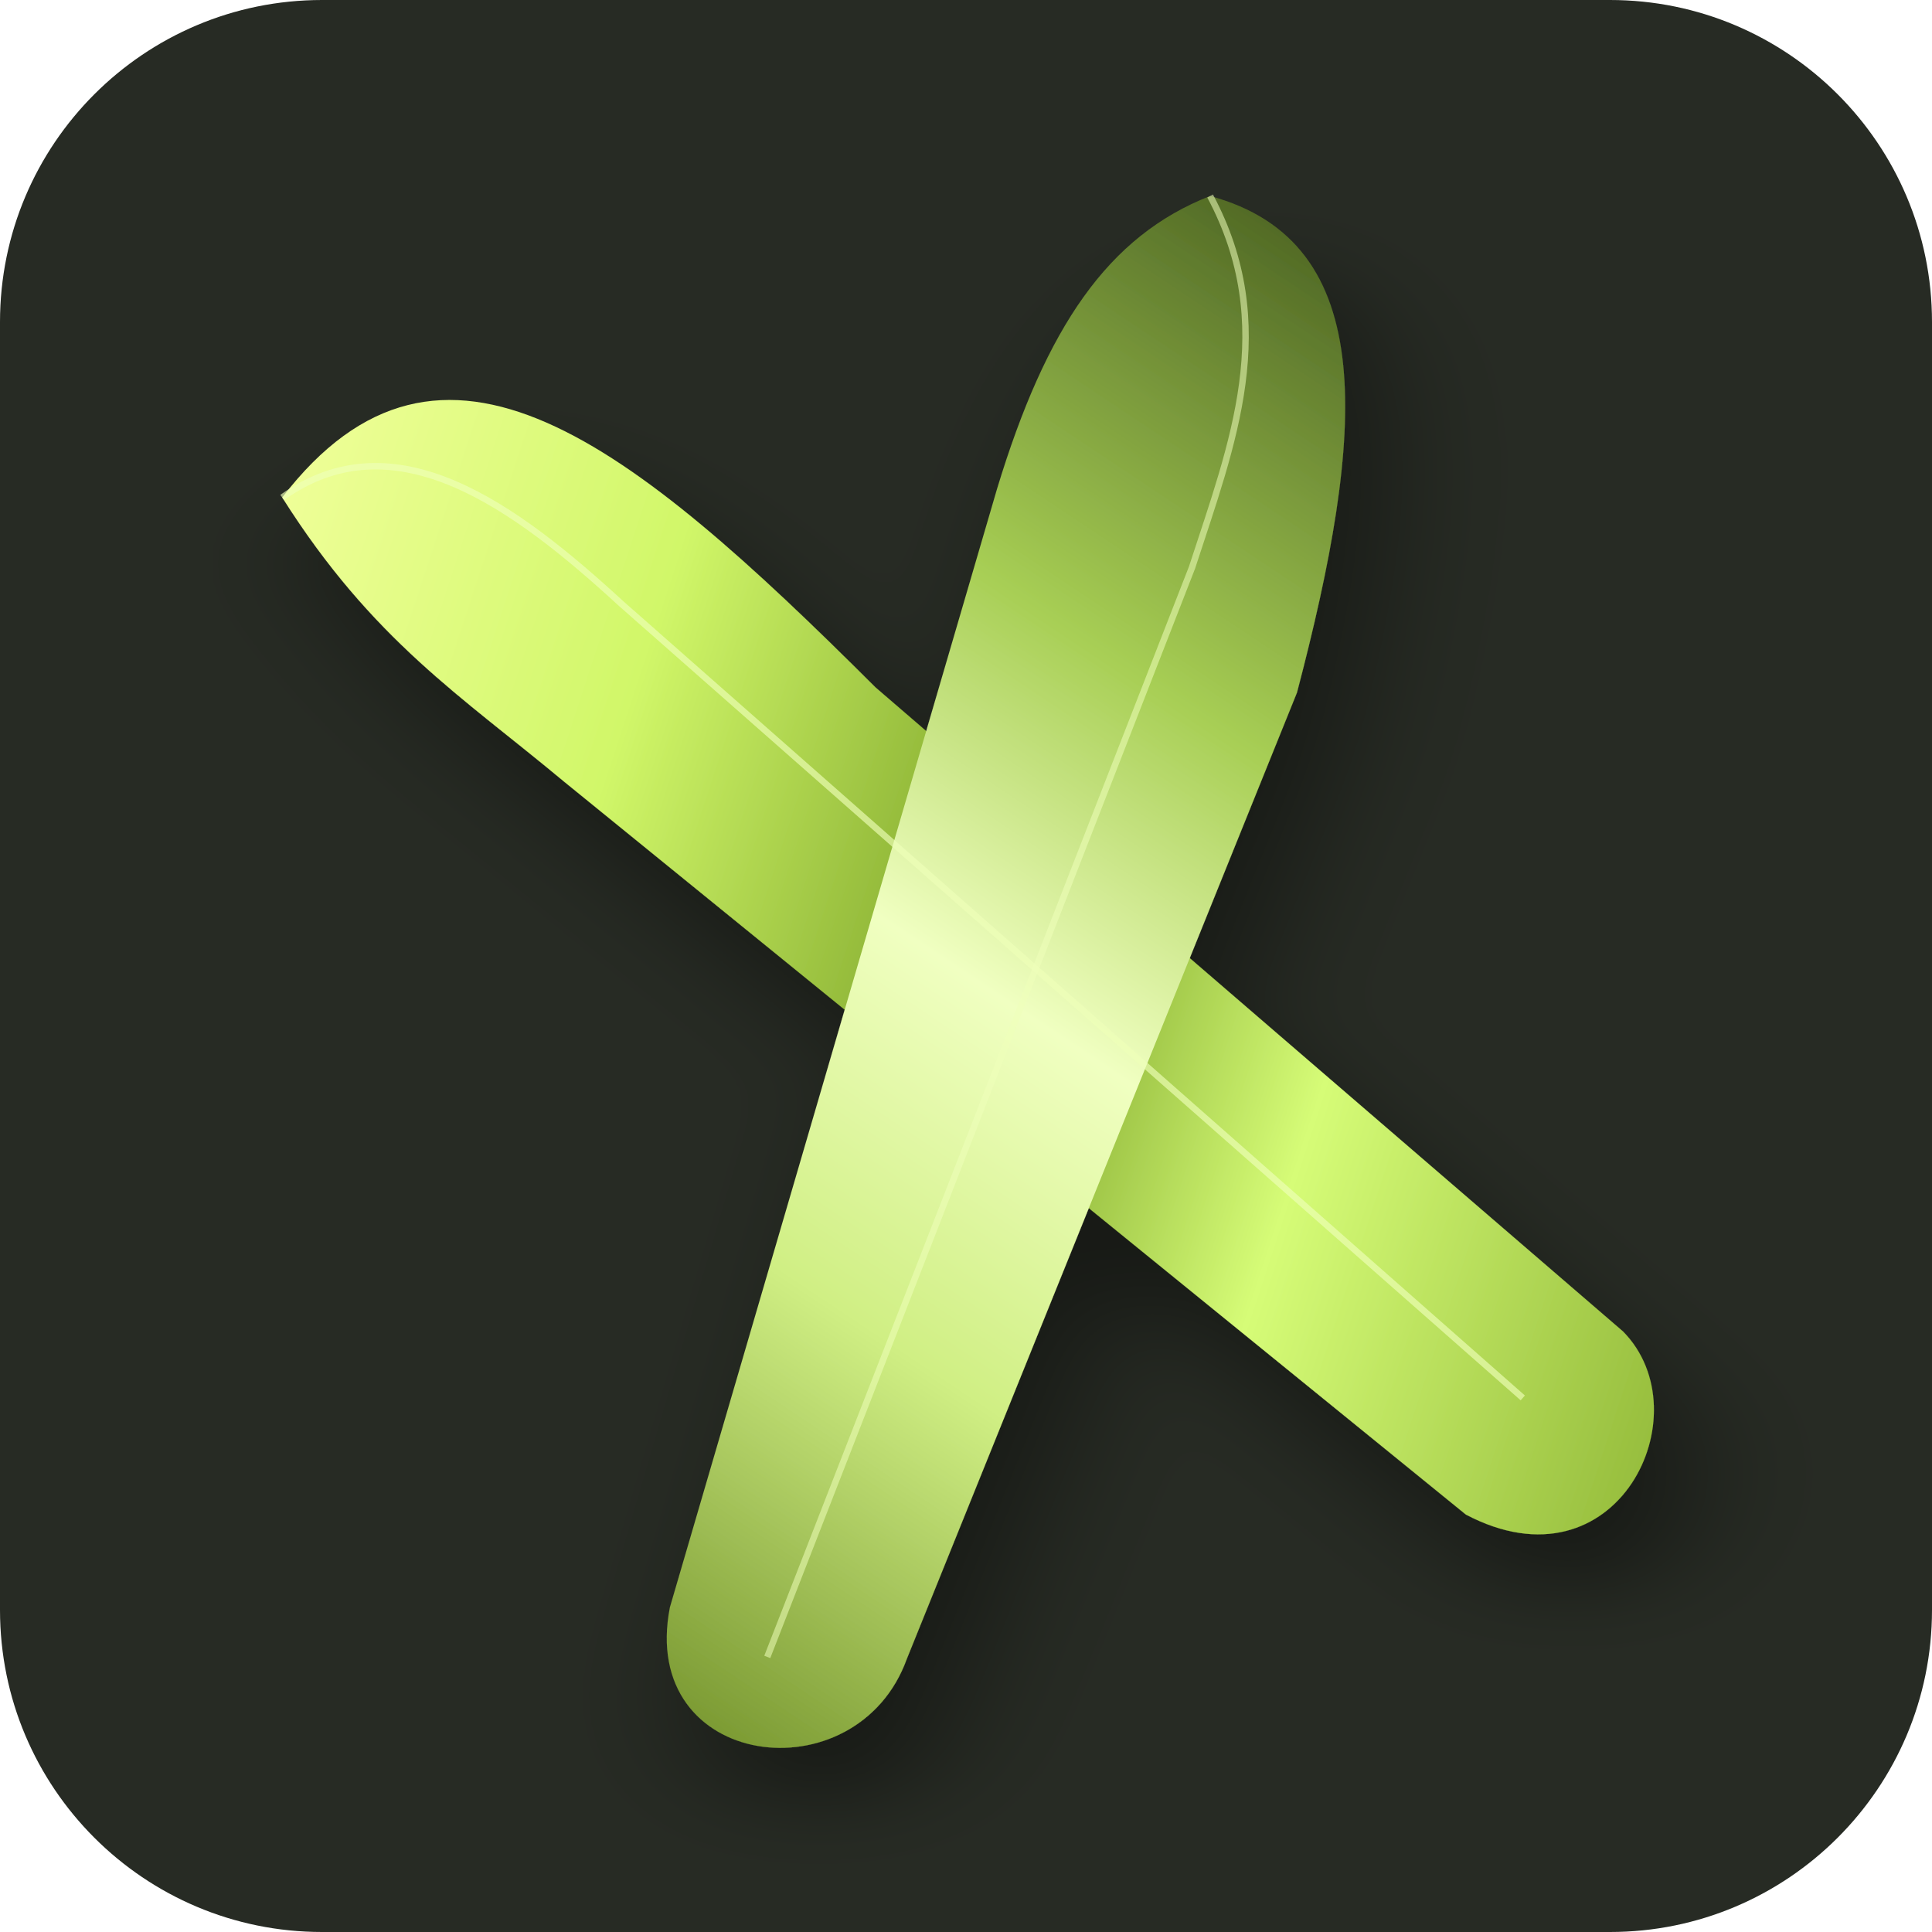
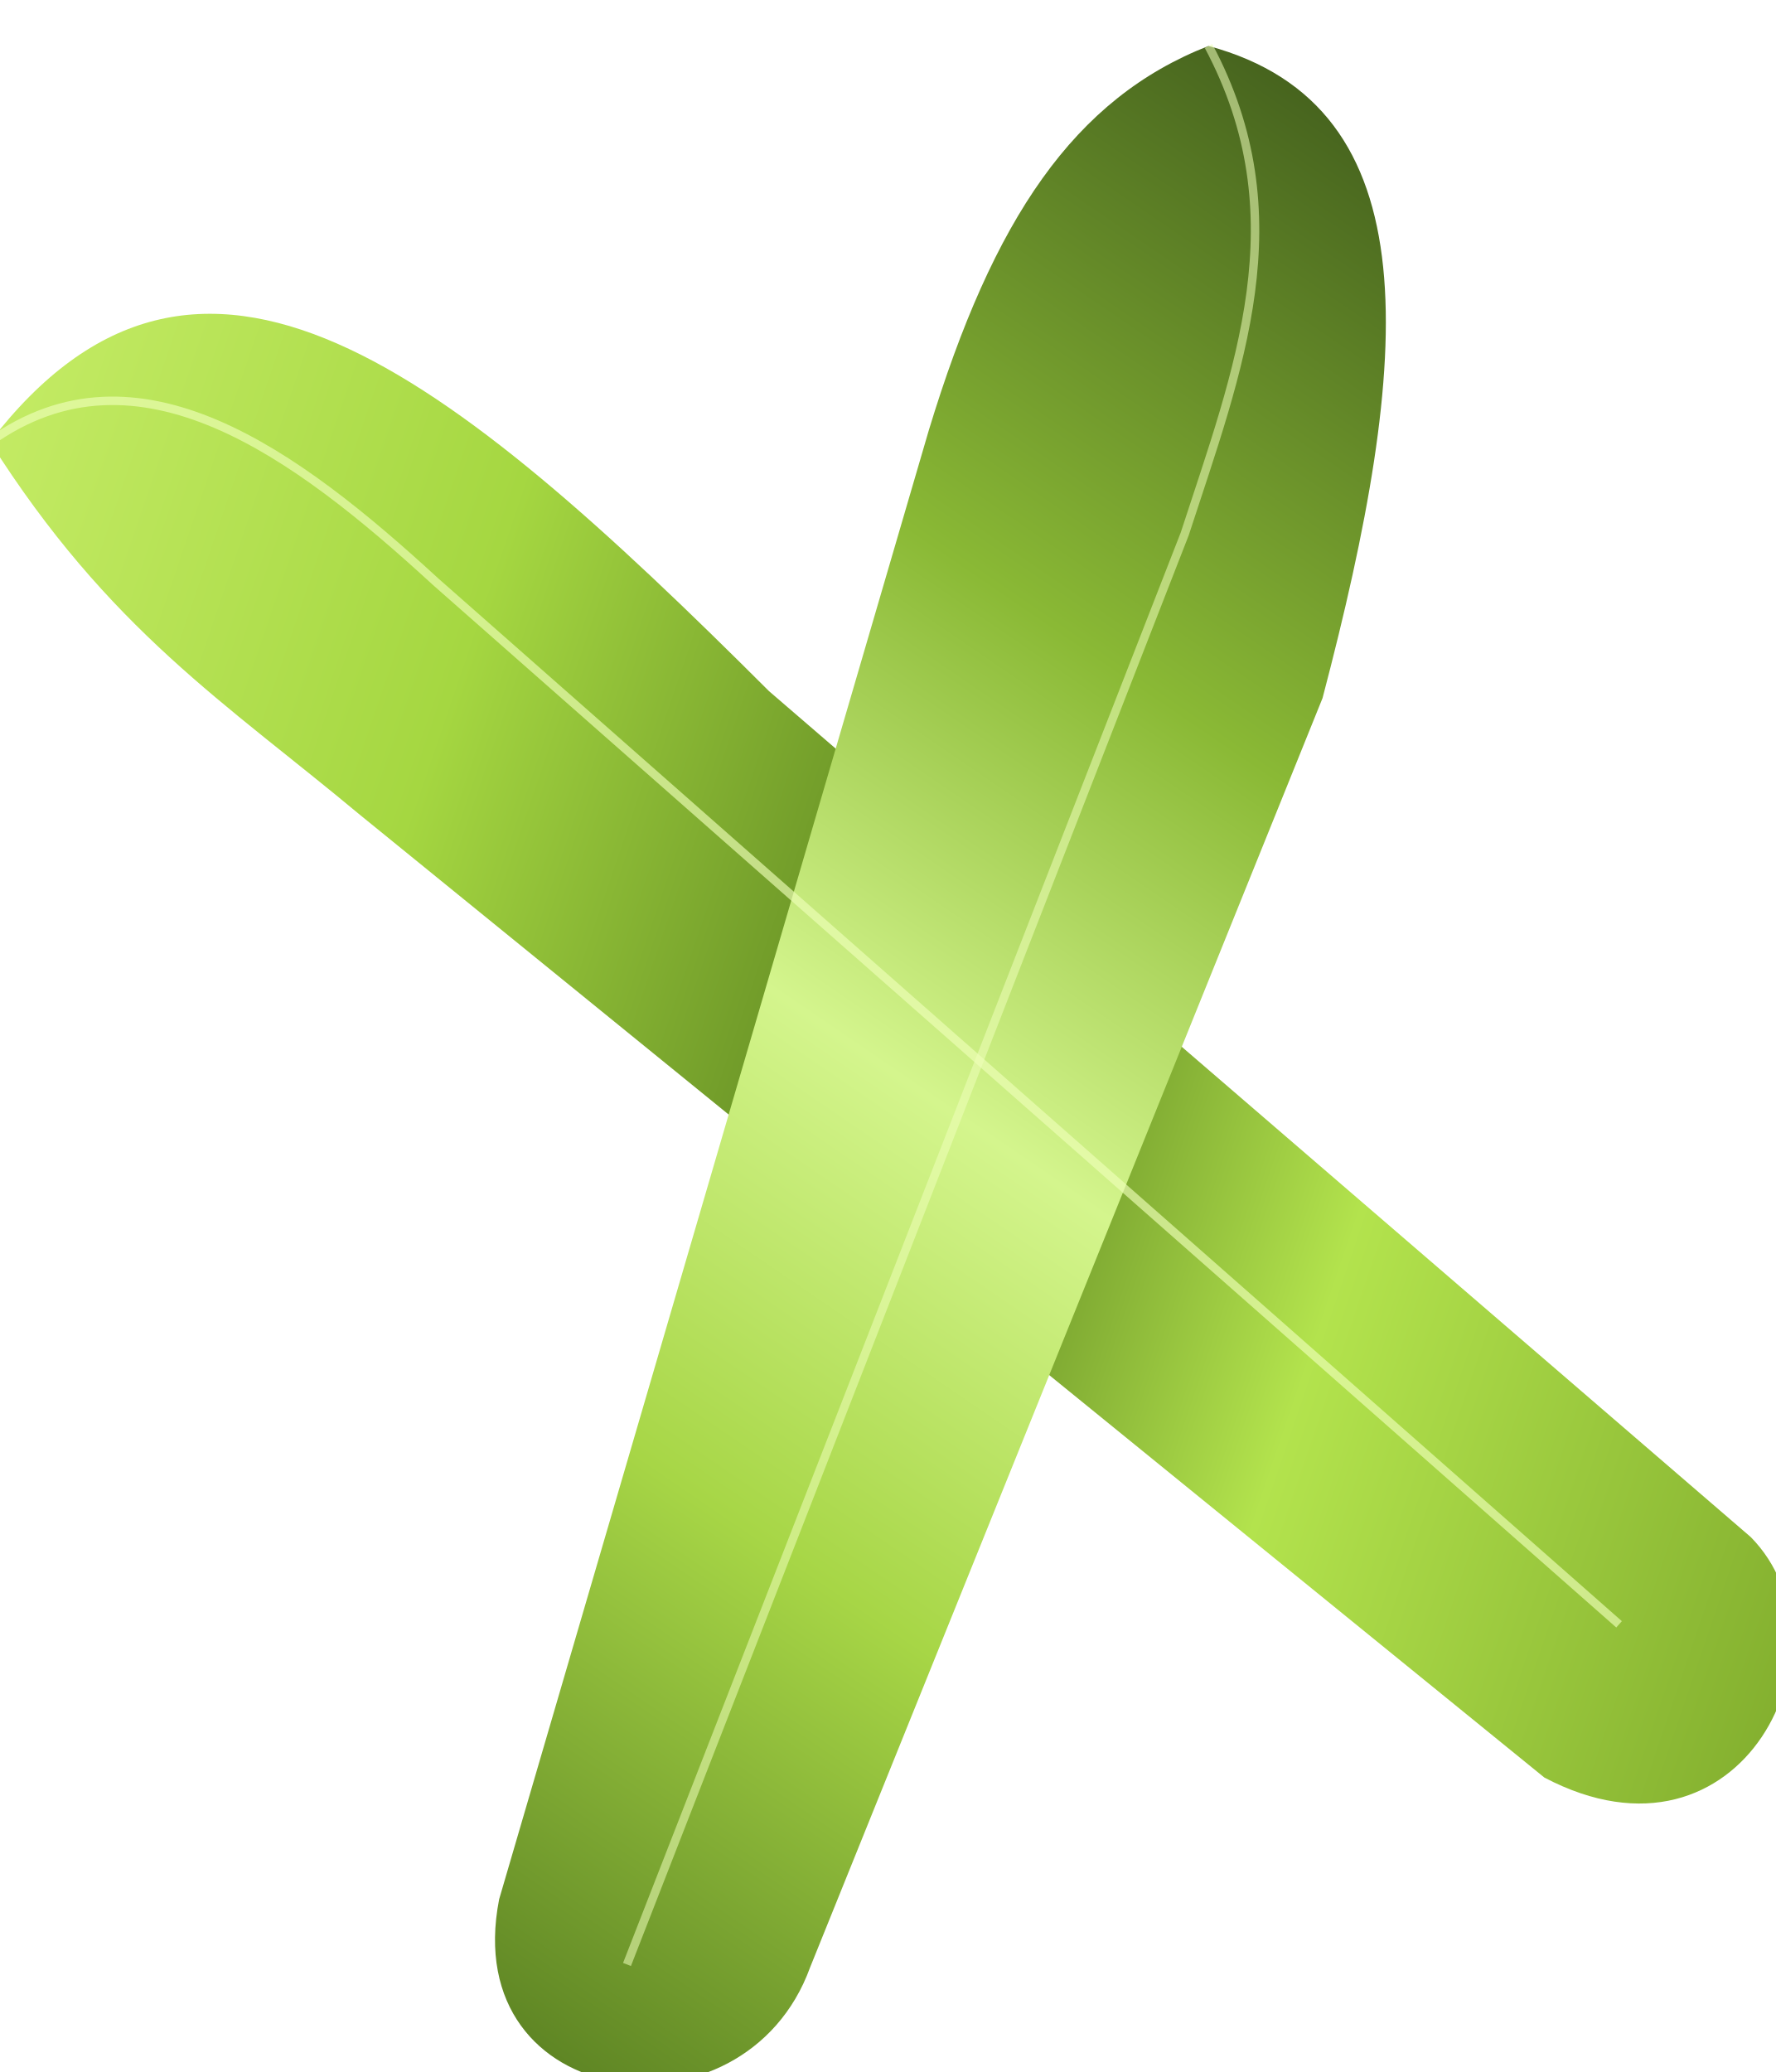
- <svg xmlns="http://www.w3.org/2000/svg" viewBox="0 0 600 600">
-   <rect width="600" height="600" rx="100" fill="#272b24" />
+ <svg xmlns="http://www.w3.org/2000/svg" viewBox="90 50 420 490">
  <defs>
    <linearGradient id="ribbonA" x1="0" y1="0" x2="1" y2="1">
-       <stop stop-color="#f0ff9a" />
-       <stop offset=".25" stop-color="#d1f769" />
-       <stop offset=".52" stop-color="#789f26" />
-       <stop offset=".72" stop-color="#d6fc77" />
-       <stop offset="1" stop-color="#91b838" />
+       <stop stop-color="#c5ec66" />
+       <stop offset=".25" stop-color="#a5d741" />
+       <stop offset=".52" stop-color="#587f1e" />
+       <stop offset=".72" stop-color="#b3e34d" />
+       <stop offset="1" stop-color="#7fab2c" />
    </linearGradient>
    <linearGradient id="ribbonB" x1="0" y1="1" x2="1" y2="0">
-       <stop stop-color="#74932c" />
-       <stop offset=".28" stop-color="#d0ef84" />
-       <stop offset=".49" stop-color="#f0ffc1" />
-       <stop offset=".7" stop-color="#a7ce54" />
-       <stop offset="1" stop-color="#496021" />
+       <stop stop-color="#567c20" />
+       <stop offset=".28" stop-color="#a7d646" />
+       <stop offset=".49" stop-color="#d4f58d" />
+       <stop offset=".7" stop-color="#8ab935" />
+       <stop offset="1" stop-color="#3e591b" />
    </linearGradient>
-     <filter id="shadow">
-       <feDropShadow dx="5" dy="22" stdDeviation="17" flood-color="#000" flood-opacity=".4" />
-     </filter>
  </defs>
-   <g filter="url(#shadow)" transform="translate(300 300) rotate(-18) translate(-300 -300)">
+   <g transform="translate(300 300) rotate(-18) translate(-300 -300)">
    <path d="M143 96 C210 50 251 113 300 209 L459 471 C475 503 432 548 395 510 L199 207 C177 172 156 147 143 96Z" fill="url(#ribbonA)" />
    <path d="M446 96 C492 126 469 181 424 251 L216 499 C188 535 126 506 151 461 L355 162 C385 119 412 98 446 96Z" fill="url(#ribbonB)" />
    <path d="M143 96 C184 83 211 121 233 160 L423 481" fill="none" stroke="#efffb9" stroke-opacity=".65" stroke-width="2" />
    <path d="M446 96 C454 141 429 171 405 204 L175 485" fill="none" stroke="#efffb9" stroke-opacity=".55" stroke-width="2" />
  </g>
</svg>
